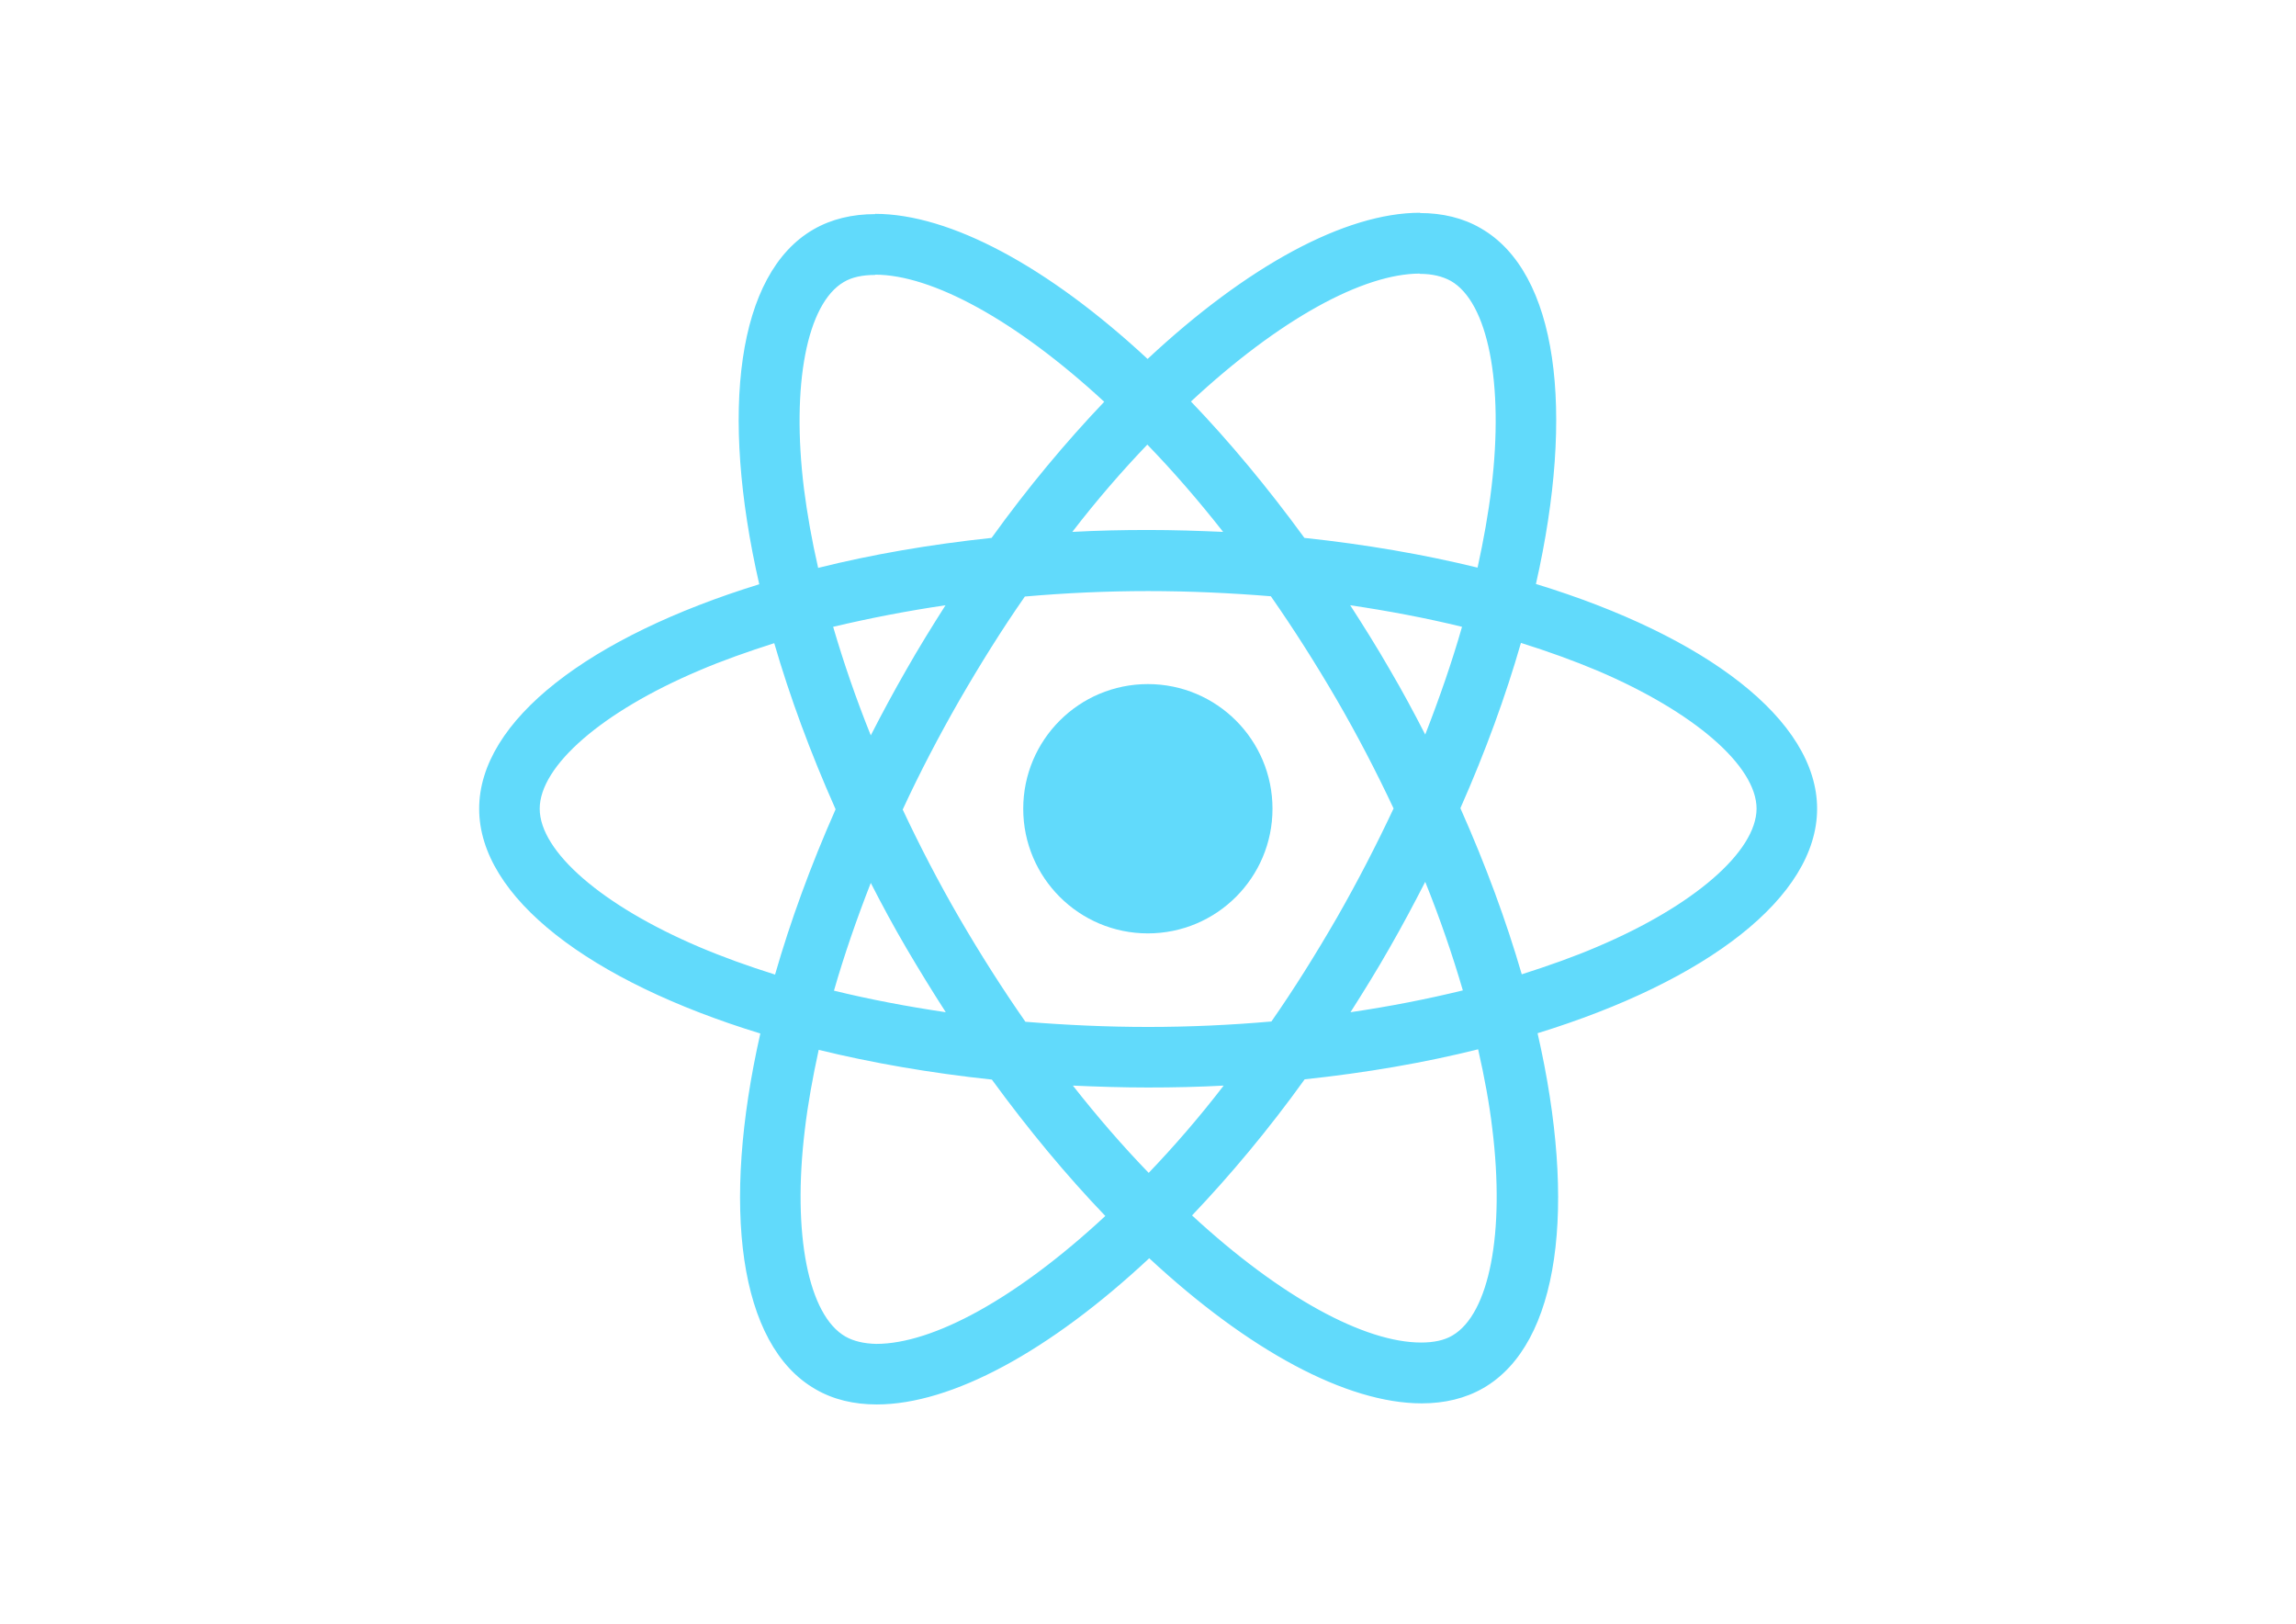
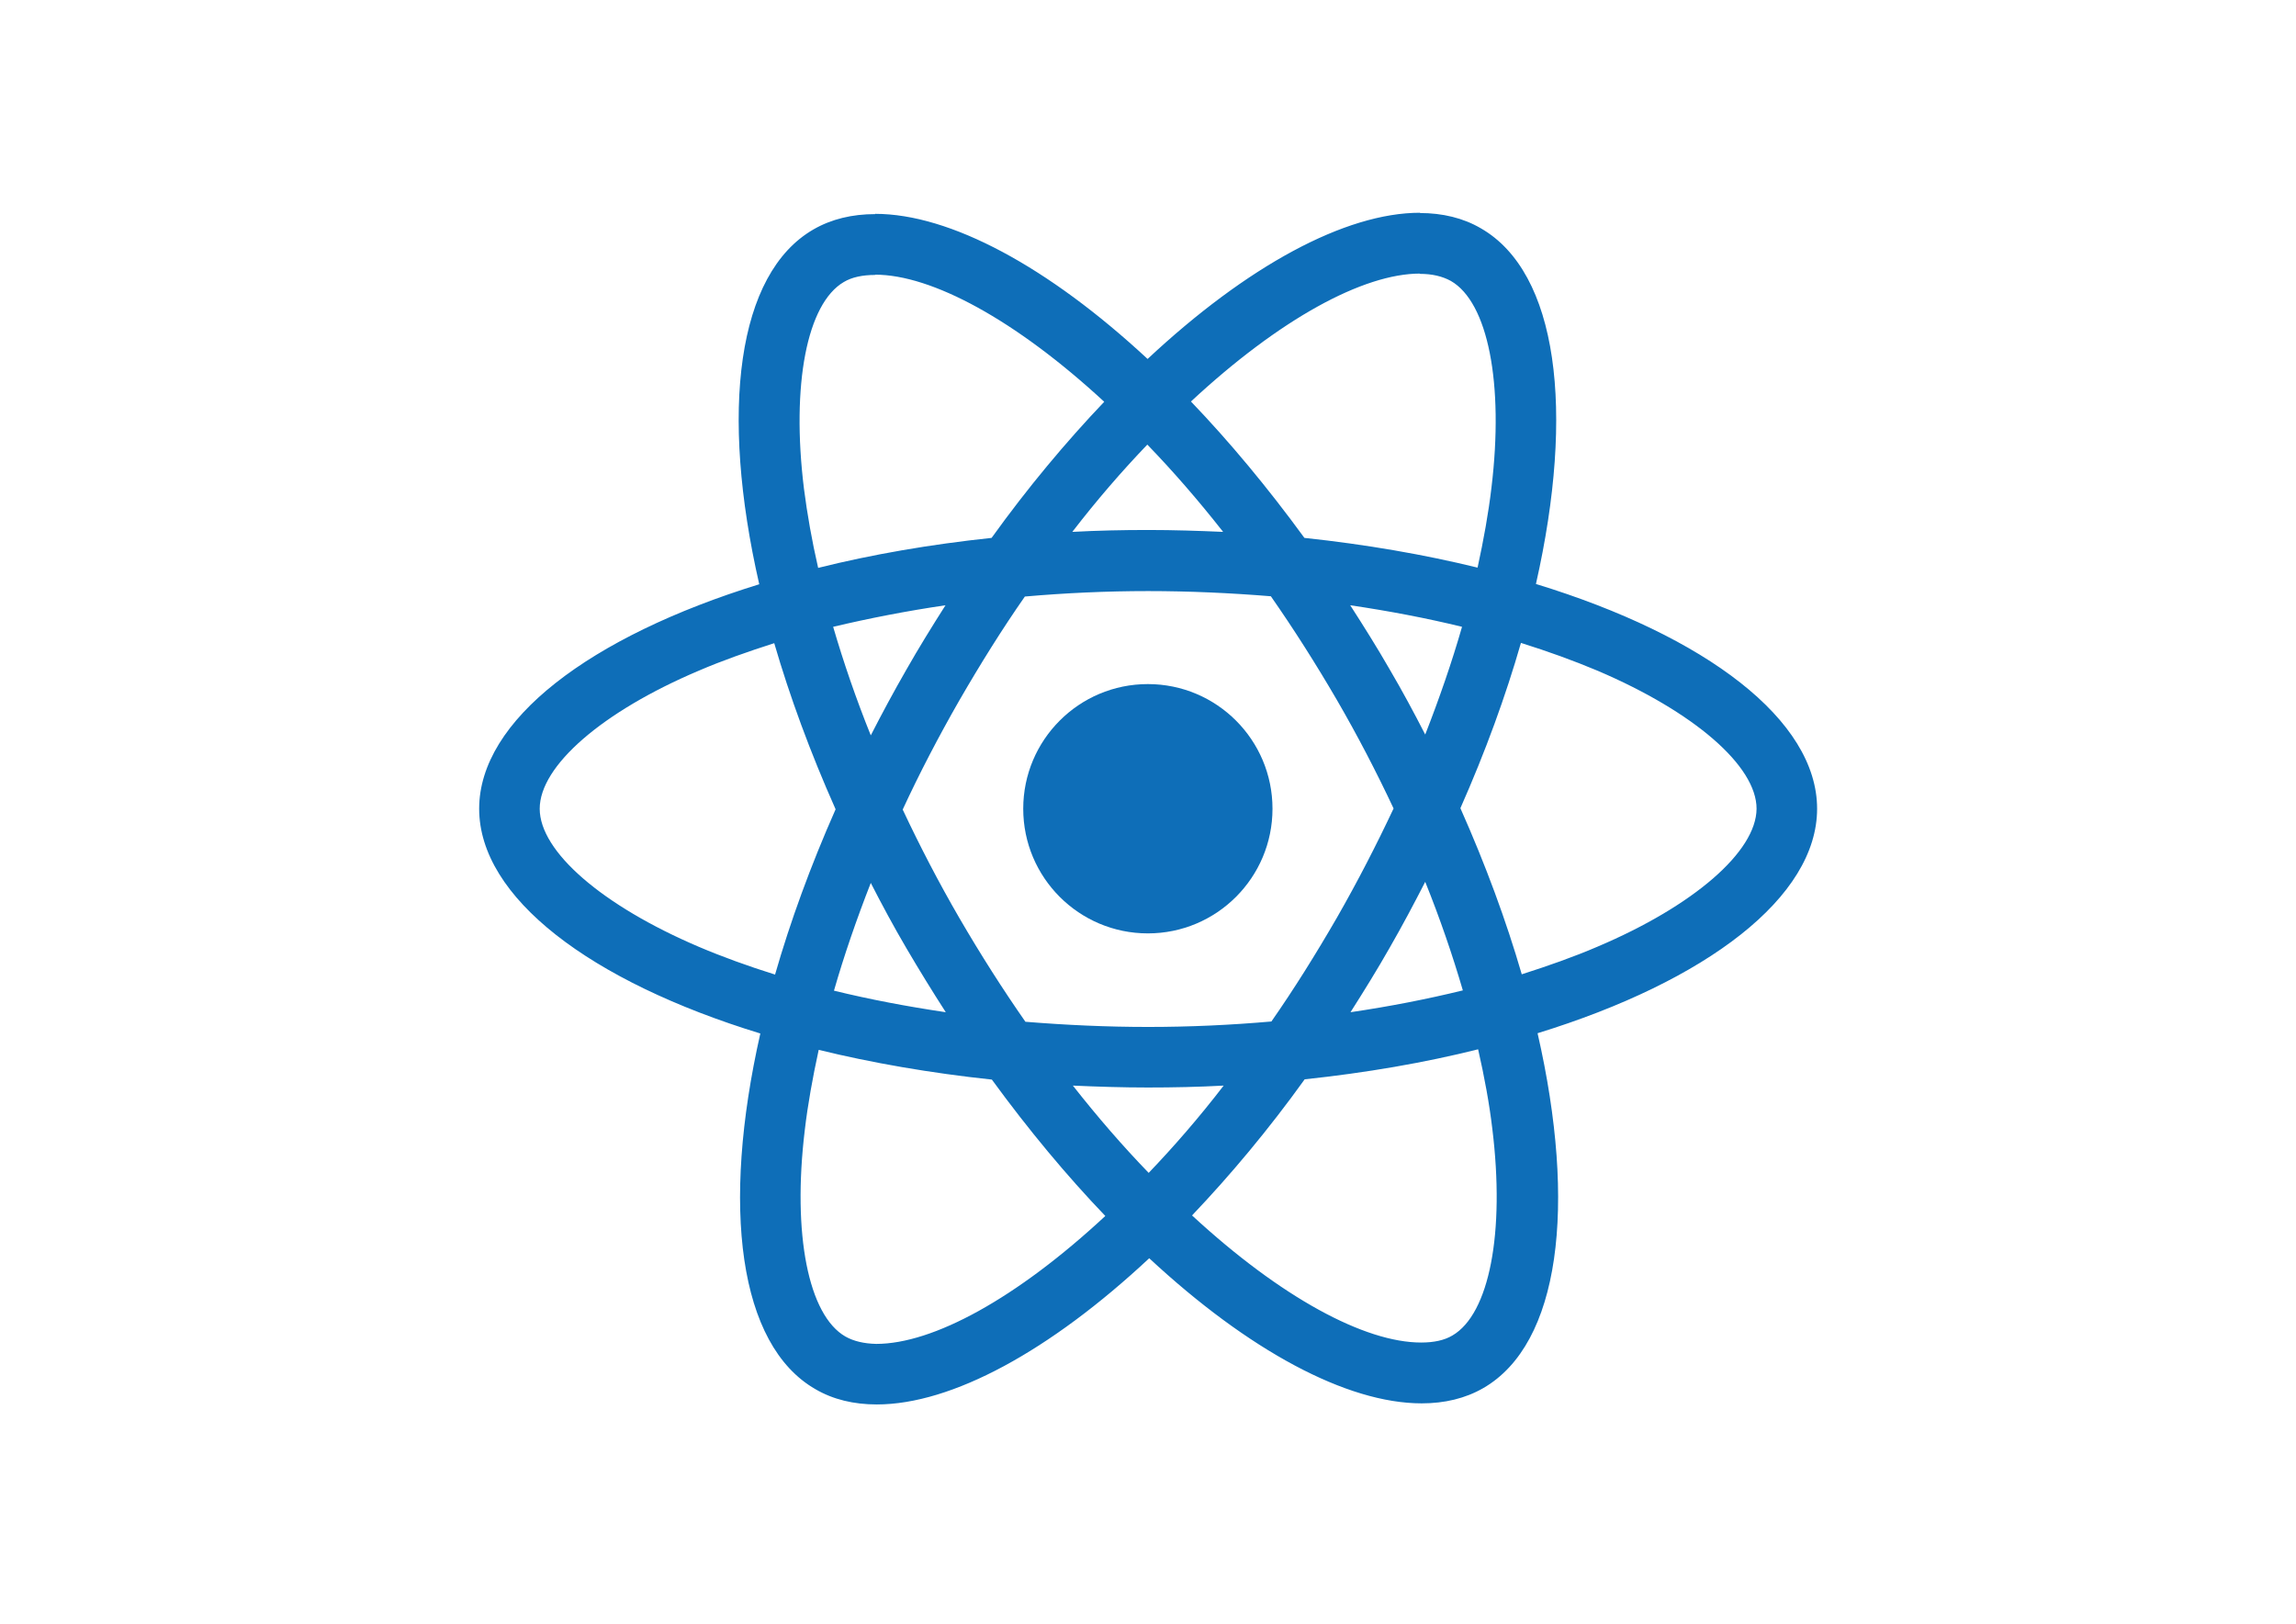
<svg xmlns="http://www.w3.org/2000/svg" viewBox="0 0 841.9 595.3">
-   <g fill="#61DAFB">
+   <g fill="#0E6EB8">
    <path d="M666.3 296.5c0-32.5-40.7-63.3-103.1-82.4 14.4-63.6 8-114.2-20.2-130.4-6.5-3.8-14.1-5.6-22.4-5.6v22.3c4.6 0 8.3.9 11.4 2.6 13.6 7.8 19.5 37.5 14.9 75.7-1.1 9.4-2.9 19.3-5.1 29.4-19.6-4.8-41-8.5-63.5-10.9-13.5-18.5-27.5-35.3-41.6-50 32.6-30.3 63.2-46.9 84-46.9V78c-27.5 0-63.5 19.6-99.9 53.6-36.4-33.8-72.4-53.2-99.9-53.2v22.3c20.7 0 51.4 16.5 84 46.6-14 14.7-28 31.4-41.3 49.9-22.6 2.4-44 6.1-63.6 11-2.3-10-4-19.7-5.2-29-4.7-38.2 1.1-67.9 14.6-75.8 3-1.8 6.9-2.6 11.5-2.6V78.5c-8.4 0-16 1.8-22.6 5.6-28.1 16.2-34.4 66.7-19.9 130.1-62.2 19.2-102.7 49.9-102.7 82.3 0 32.5 40.7 63.3 103.1 82.4-14.4 63.6-8 114.2 20.2 130.4 6.5 3.8 14.1 5.6 22.5 5.6 27.5 0 63.5-19.6 99.9-53.6 36.4 33.8 72.4 53.2 99.9 53.2 8.4 0 16-1.8 22.6-5.6 28.1-16.2 34.4-66.7 19.9-130.1 62-19.1 102.5-49.9 102.5-82.3zm-130.2-66.7c-3.7 12.9-8.3 26.2-13.5 39.5-4.1-8-8.4-16-13.1-24-4.6-8-9.5-15.8-14.4-23.4 14.2 2.1 27.9 4.7 41 7.9zm-45.8 106.5c-7.8 13.5-15.8 26.3-24.1 38.2-14.9 1.3-30 2-45.2 2-15.1 0-30.2-.7-45-1.9-8.3-11.9-16.4-24.6-24.2-38-7.6-13.1-14.5-26.4-20.8-39.8 6.2-13.4 13.2-26.8 20.7-39.9 7.8-13.5 15.8-26.3 24.1-38.2 14.9-1.3 30-2 45.2-2 15.1 0 30.2.7 45 1.9 8.3 11.9 16.4 24.6 24.2 38 7.6 13.1 14.5 26.4 20.8 39.8-6.3 13.4-13.2 26.8-20.7 39.9zm32.3-13c5.4 13.4 10 26.8 13.8 39.8-13.1 3.2-26.9 5.9-41.2 8 4.9-7.7 9.8-15.6 14.4-23.7 4.6-8 8.9-16.1 13-24.1zM421.2 430c-9.3-9.6-18.6-20.3-27.8-32 9 .4 18.2.7 27.5.7 9.4 0 18.7-.2 27.8-.7-9 11.7-18.3 22.4-27.5 32zm-74.4-58.9c-14.2-2.1-27.9-4.7-41-7.9 3.7-12.9 8.3-26.2 13.5-39.5 4.1 8 8.4 16 13.1 24 4.7 8 9.5 15.8 14.4 23.4zM420.7 163c9.3 9.6 18.6 20.3 27.8 32-9-.4-18.2-.7-27.5-.7-9.4 0-18.7.2-27.8.7 9-11.7 18.3-22.4 27.5-32zm-74 58.9c-4.9 7.7-9.8 15.6-14.4 23.7-4.6 8-8.9 16-13 24-5.4-13.4-10-26.8-13.8-39.8 13.1-3.1 26.9-5.8 41.2-7.9zm-90.5 125.2c-35.4-15.1-58.3-34.9-58.3-50.6 0-15.7 22.9-35.6 58.3-50.6 8.6-3.7 18-7 27.7-10.1 5.7 19.6 13.2 40 22.5 60.9-9.2 20.8-16.6 41.1-22.2 60.6-9.9-3.1-19.3-6.5-28-10.2zM310 490c-13.6-7.8-19.5-37.5-14.9-75.7 1.1-9.4 2.9-19.3 5.1-29.4 19.6 4.8 41 8.5 63.5 10.9 13.5 18.5 27.5 35.3 41.6 50-32.6 30.3-63.2 46.9-84 46.9-4.5-.1-8.3-1-11.3-2.7zm237.2-76.2c4.7 38.2-1.1 67.9-14.6 75.8-3 1.8-6.9 2.6-11.5 2.6-20.7 0-51.4-16.5-84-46.6 14-14.7 28-31.4 41.3-49.9 22.6-2.4 44-6.1 63.6-11 2.3 10.1 4.1 19.8 5.2 29.1zm38.5-66.7c-8.6 3.7-18 7-27.7 10.1-5.7-19.6-13.2-40-22.5-60.9 9.2-20.8 16.6-41.1 22.2-60.6 9.9 3.1 19.3 6.5 28.1 10.2 35.4 15.1 58.3 34.9 58.3 50.6-.1 15.7-23 35.6-58.4 50.6zM320.8 78.4z" />
    <circle cx="420.9" cy="296.5" r="45.7" />
    <path d="M520.5 78.1z" />
  </g>
</svg>
